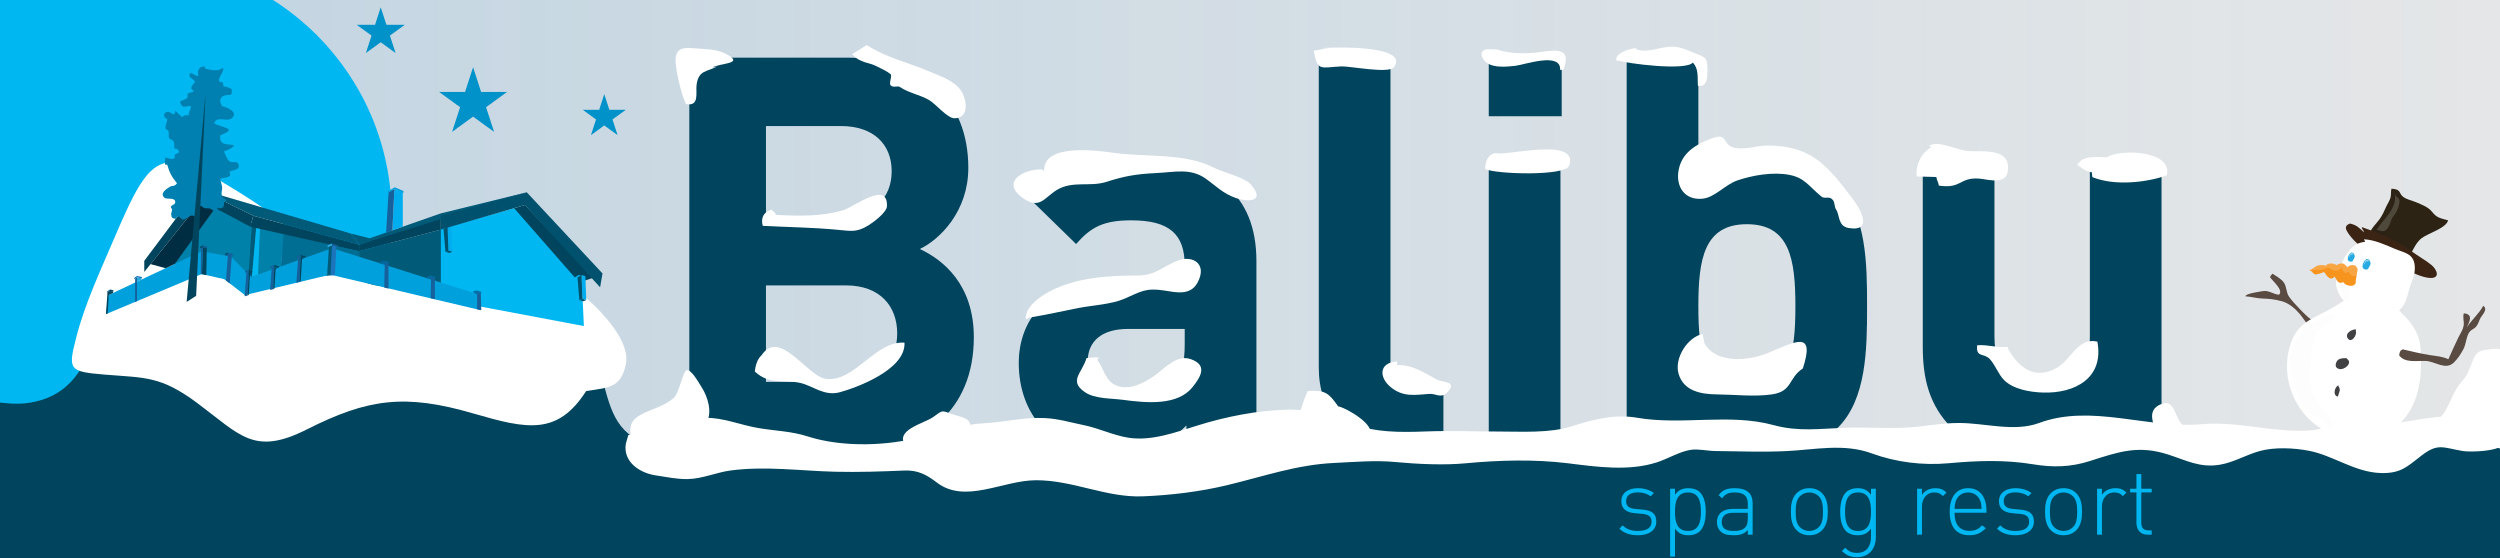
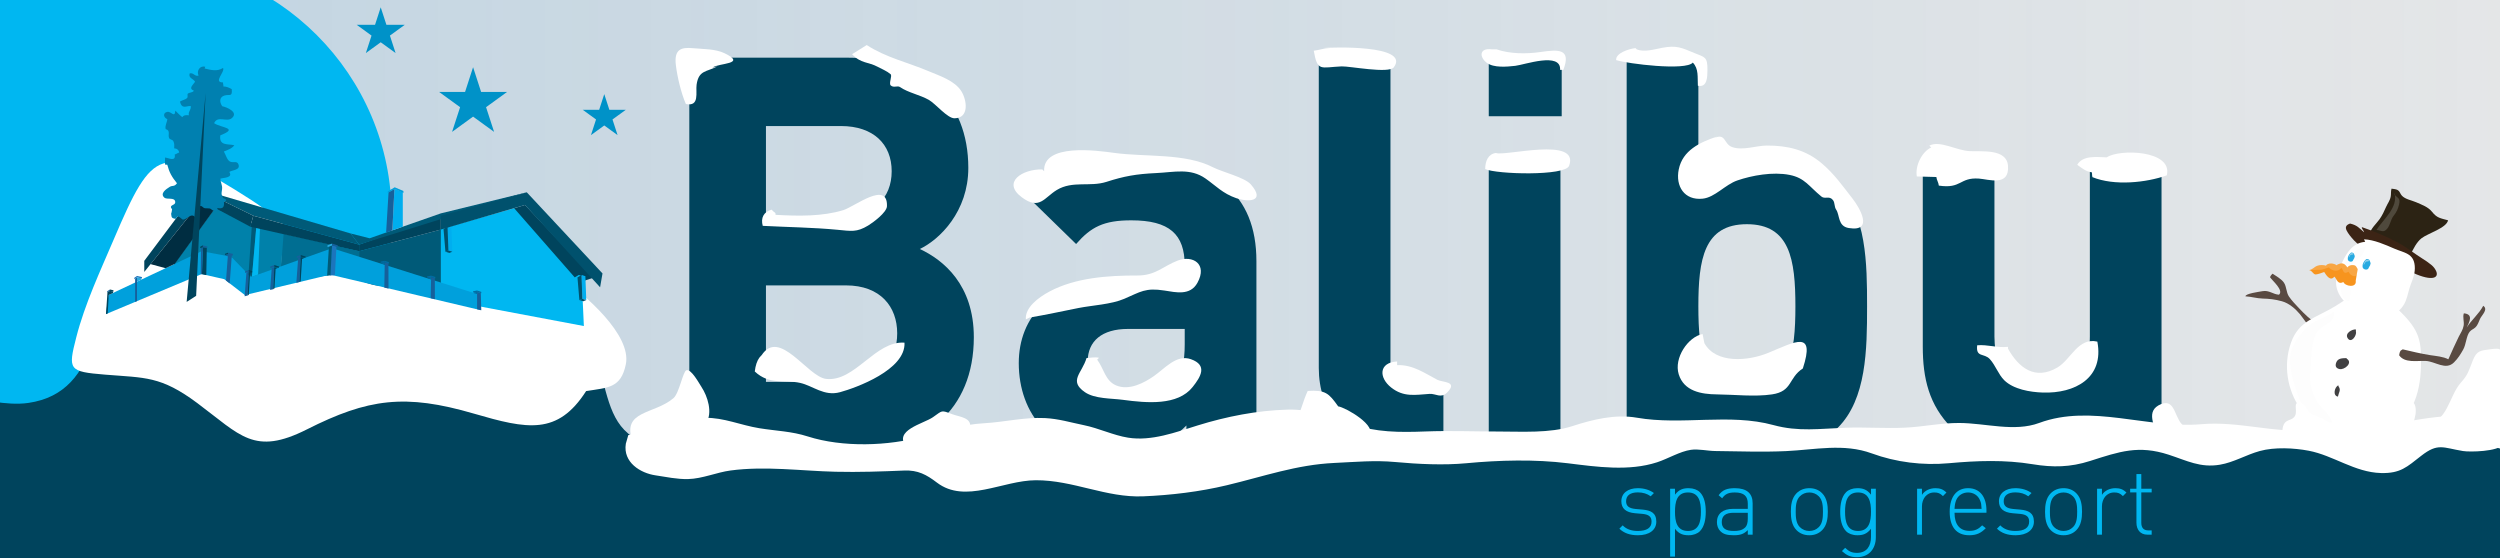
<svg xmlns="http://www.w3.org/2000/svg" version="1.1" id="Layer_1" x="0px" y="0px" width="683.442px" height="152.316px" viewBox="0 0 683.442 152.316" enable-background="new 0 0 683.442 152.316" xml:space="preserve">
  <rect x="-32.66" y="-34.684" fill="#E6E7E8" width="784.601" height="232" />
  <linearGradient id="SVGID_1_" gradientUnits="userSpaceOnUse" x1="-32.66" y1="81.316" x2="708.108" y2="81.316">
    <stop offset="0" style="stop-color:#2484C6" />
    <stop offset="1" style="stop-color:#2484C6;stop-opacity:0" />
  </linearGradient>
  <rect x="-32.66" y="-34.684" opacity="0.2" fill="url(#SVGID_1_)" width="740.768" height="232" />
  <rect x="-9.559" y="122.166" fill="#00445D" width="696.564" height="50.15" />
  <g>
    <g id="solstraler">
      <line fill="none" stroke="#00B7F1" stroke-miterlimit="10" x1="33.687" y1="25.988" x2="5.63" y2="-112.524" />
      <path id="sol_2_" fill="#00B7F1" d="M107.06,58.979c0,38.586-31.277,69.856-69.86,69.856c-38.581,0-69.86-31.271-69.86-69.856    c0-38.584,31.279-69.855,69.86-69.855C75.783-10.876,107.06,20.395,107.06,58.979z" />
      <line fill="none" stroke="#00B7F1" stroke-miterlimit="10" x1="-2.455" y1="106.828" x2="-101.882" y2="182.869" />
      <line fill="none" stroke="#00B7F1" stroke-miterlimit="10" x1="-19.167" y1="72.432" x2="-101.882" y2="87.924" />
      <line fill="none" stroke="#00B7F1" stroke-miterlimit="10" x1="-19.167" y1="32.78" x2="-146.043" y2="-6.252" />
      <line fill="none" stroke="#00B7F1" stroke-miterlimit="10" x1="-2.455" y1="11.134" x2="-56.374" y2="-43.266" />
      <line fill="none" stroke="#00B7F1" stroke-miterlimit="10" x1="64.651" y1="6.252" x2="86.106" y2="-67.276" />
      <path fill="none" stroke="#00B7F1" stroke-miterlimit="10" d="M138.623,15.765" />
      <path fill="none" stroke="#00B7F1" stroke-miterlimit="10" d="M39.277,60.536" />
    </g>
    <path fill="#00445D" d="M144.289,144.845c-0.434-0.866,51.288-21.528,39.384-22.347c-25.807-1.774-11.564-25.372-32.584-42.501   c-11.166-9.103-20.525-14.912-34.319-9.757c-10.6,3.959-14.471,8.669-24.916,3.17c-8.739-4.619-15.326-12.099-24.181-17.458   c-21.795-13.223-23.749-12.05-33.308,9.173c-8.406,18.661-6.344,42.063-26.589,45.023c-6.316,0.924-13.471-1.467-13.89-0.522   c-2.87,6.475,6.583,39.348,6.583,39.348L144.289,144.845z" />
    <path fill="#FFFFFF" d="M123.698,71.52c11.103-4.381,20.929-1.477,30.42,5.059c5.563,3.816,18.626,14.961,16.968,23.021   c-1.338,6.532-4.861,6.347-10.852,7.313c-7.802,12.15-16.078,10.419-30.686,6.159c-18.789-5.484-28.91-4.139-45.654,4.317   c-14.432,7.282-18.136,1.616-29.955-7.192c-10.001-7.446-14.233-6.881-25.209-7.78c-10.002-0.82-10.157-1.298-7.877-10.221   c2.316-9.066,6.584-18.175,10.245-26.749c10.739-25.172,12.936-26.561,37.429-10.88c9.947,6.375,17.351,15.234,27.173,20.705   C107.431,81.814,111.787,76.223,123.698,71.52z" />
    <polygon fill="#006E92" points="77.137,63.749 76.643,76.889 98.167,74.258 98.167,68.676  " />
    <polygon fill="#0081AA" points="47.548,72.209 59.048,56.442 68.894,61.079 77.617,62.849 76.463,77.803 67.431,79.769    59.708,72.209 47.548,75.993  " />
    <polygon fill="#00B7F1" points="119.938,62.758 119.938,81.659 159.616,89.133 158.934,74.258 140.658,56.888  " />
    <polygon fill="#005A78" points="120.516,62.758 98.167,68.676 98.167,75.741 120.516,81.659  " />
    <path fill="#005A78" d="M77.137,63.749" />
    <polygon fill="#00445D" points="120.516,58.979 98.167,66.872 98.167,68.676 120.516,62.758  " />
    <polygon fill="#005A78" points="54.223,51.588 95.865,63.828 98.167,66.872 69.25,58.979  " />
    <polygon fill="#00A0DC" points="29.651,80.668 55.121,68.676 62.1,69.987 63.498,70.485 68.593,75.741 90.773,67.853    131.359,80.668 131.359,84.779 90.281,75.081 66.948,80.668 61.291,76.315 55.121,74.917 28.967,85.874  " />
    <polygon fill="#00445D" points="140.556,56.924 143.513,56.026 162.246,75.908 159.287,76.889 159.287,75.495 158.216,75.169    157.124,75.838  " />
    <polygon fill="#005A78" points="68.871,61.331 67.919,75.221 68.911,75.437 70.181,60.567 69.36,60.567  " />
    <polygon fill="#1C75BC" points="90.773,67.057 90.157,75.331 91.553,75.221 91.98,67.391  " />
    <polyline fill="#005A78" points="89.423,75.331 89.924,67.391 90.773,67.057 90.347,75.215  " />
    <polygon fill="#00445D" points="39.441,71.307 39.441,74.346 55.065,54.87 68.415,61.977 69.25,58.979 54.223,51.588  " />
    <polygon fill="#002D41" points="41.152,72.204 45.269,73.319 47.788,72.137 58.856,56.888 55.065,54.87  " />
    <polygon fill="#005A78" points="95.865,63.828 101.049,65.143 120.516,58.329 144.008,52.569 98.167,66.872  " />
    <polygon fill="#00AEEF" points="107.826,51.588 107.263,62.971 110.114,61.968 110.114,52.569  " />
    <polygon fill="#16609B" points="107.826,51.588 106.226,52.569 105.554,63.56 107.263,62.971  " />
    <path fill="#16609B" d="M143.44,78.536" />
    <polygon fill="#16609B" points="130.425,79.791 130.425,84.551 131.574,84.825 131.435,80.064  " />
    <polygon fill="#006DA5" points="130.425,79.791 129.548,79.93 129.548,80.152 130.425,80.395  " />
    <polygon fill="#006DA5" points="130.425,79.408 130.425,79.791 131.574,80.176 131.574,79.791  " />
    <polygon fill="#006DA5" points="130.425,79.408 129.33,79.629 129.33,79.952 130.425,79.791  " />
    <path fill="#006DA5" d="M126.208,86.69" />
    <polygon fill="#16609B" points="117.858,75.731 117.738,81.522 118.889,81.784 118.869,76.014  " />
    <polygon fill="#006DA5" points="117.858,75.731 116.98,75.868 116.98,76.09 117.858,76.339  " />
    <polygon fill="#006DA5" points="117.858,75.352 117.858,75.731 119.005,76.118 119.005,75.731  " />
    <polygon fill="#006DA5" points="117.858,75.352 116.759,75.567 116.759,75.895 117.858,75.731  " />
    <polygon fill="#16609B" points="105.178,71.69 105.06,78.626 106.211,78.897 106.19,71.961  " />
    <polygon fill="#006DA5" points="105.178,71.69 104.302,71.821 104.302,72.04 105.178,72.292  " />
    <polygon fill="#006DA5" points="105.178,71.307 105.178,71.69 106.328,72.071 106.328,71.69  " />
    <polygon fill="#006DA5" points="105.178,71.307 104.08,71.524 104.08,71.852 105.178,71.69  " />
    <polygon fill="#16609B" points="81.52,70.536 81.011,77.302 81.864,77.096 82.202,70.317  " />
    <polygon fill="#16609B" points="81.136,70.096 81.136,70.561 82.202,70.18 82.202,69.715  " />
    <polygon fill="#00445D" points="82.202,69.715 83.572,70.141 83.445,70.454 82.202,70.18  " />
    <polygon fill="#00445D" points="83.292,70.454 82.202,70.317 81.864,77.096 82.202,76.889 82.578,70.767  " />
    <polygon fill="#16609B" points="74.288,73.276 73.843,79.271 74.696,79.071 74.974,73.057  " />
    <polygon fill="#16609B" points="73.904,72.836 73.904,73.297 74.974,72.918 74.974,72.45  " />
    <polygon fill="#00445D" points="74.974,72.45 76.342,72.881 76.217,73.204 74.974,72.918  " />
    <polygon fill="#00445D" points="76.062,73.204 74.974,73.057 74.696,79.071 75.035,78.858 75.346,73.504  " />
    <polygon fill="#16609B" points="67.36,74.588 66.878,80.991 67.689,80.796 68.009,74.385  " />
    <polygon fill="#16609B" points="66.998,74.176 66.998,74.614 68.009,74.254 68.009,73.811  " />
    <polygon fill="#00445D" points="68.009,73.811 69.304,74.212 69.185,74.51 68.009,74.254  " />
    <polygon fill="#00445D" points="69.043,74.51 68.009,74.385 67.689,80.796 68.009,80.599 68.364,74.805  " />
    <polygon fill="#00445D" points="55.449,67.583 55.212,74.954 56.393,75.215 56.537,67.662  " />
    <polygon fill="#16609B" points="55.449,67.583 54.943,67.774 54.886,74.999 55.212,74.954  " />
    <polygon fill="#16609B" points="55.449,67.057 55.449,67.583 56.681,67.774 56.681,67.376  " />
    <polygon fill="#00445D" points="55.449,67.057 54.738,67.461 54.738,67.853 55.449,67.583  " />
    <path fill="#00445D" d="M62.319,69.524" />
    <polygon fill="#16609B" points="29.312,79.611 29.312,79.963 30.063,79.52 30.063,79.137  " />
    <polygon fill="#00445D" points="30.063,79.137 31.02,79.353 31.02,79.703 30.063,79.52  " />
    <polygon fill="#00445D" points="29.379,79.903 28.967,85.874 29.447,85.664 29.724,80.644 30.063,80.48 30.913,80.073    30.913,79.657 30.063,79.52  " />
    <polygon fill="#16609B" points="37.453,75.823 37.453,82.312 36.939,82.537 36.939,76.194  " />
    <polygon fill="#1C75BC" points="36.72,75.948 36.72,76.358 37.453,75.823 37.453,75.437  " />
    <polygon fill="#1C75BC" points="37.453,75.437 38.811,75.747 38.811,76.132 37.453,75.823  " />
    <polygon fill="#27AAE1" points="38.637,76.053 38.637,76.44 37.453,76.996 37.453,75.823  " />
    <polygon fill="#16609B" points="62.319,69.524 61.786,76.698 62.794,77.478 63.377,69.715  " />
    <polygon fill="#16609B" points="62.319,69.086 62.319,69.549 63.662,69.883 63.662,69.4  " />
    <polygon fill="#00445D" points="62.319,69.086 61.5,69.385 61.5,69.704 62.319,69.524  " />
    <polygon fill="#16609B" points="61.678,69.704 61.678,69.883 62.281,70.049 62.319,69.524  " />
    <polygon fill="#00B7F1" points="70.126,61.391 68.871,75.647 70.552,75.042 71.134,60.856 70.181,60.567  " />
    <polygon fill="#00445D" points="69.25,58.979 68.415,61.977 98.167,68.676 98.167,66.872  " />
    <polygon fill="#00A0DC" points="106.011,52.305 106.011,52.759 107.907,51.668 110.285,52.759 110.285,52.213 107.907,51.198  " />
    <polygon fill="#00AEEF" points="160.028,75.495 160.272,82.024 159.203,81.696 158.958,75.169  " />
    <polygon fill="#00516D" points="158.958,75.169 157.866,75.838 158.382,82.024 159.203,81.696  " />
    <polygon fill="#00516D" points="160.272,82.024 159.47,82.364 158.382,82.024 159.203,81.696  " />
    <polygon fill="#00AEEF" points="123.41,62.284 123.659,68.817 122.588,68.485 122.344,61.954  " />
    <polygon fill="#00516D" points="122.344,61.954 121.25,62.625 121.769,68.817 122.588,68.485  " />
    <polygon fill="#00516D" points="123.659,68.817 122.855,69.151 121.769,68.817 122.588,68.485  " />
    <polygon fill="#00516D" points="120.516,58.979 120.516,62.758 143.513,56.026 164.052,78.536 164.709,74.752 144.008,52.569  " />
    <path fill="#0080B0" d="M56.106,18.236c-1.508-0.376-2.424,1.179-1.826,2.431c-1.087,0.307-1.332-0.866-2.423-0.602   c-0.41,1.318,0.949,1.38,1.477,2.278c-0.588,0.922-1.905,1.82-0.323,2.46c-0.463,0.621-1.151,0.372-1.676,0.818   c-0.171,0.142,0.072,0.863-0.157,1.128c-0.472,0.529-1.404,0.625-1.991,1.026c0.579,2.204,1.713,1.136,2.947,1.203   c0.206,1.058-0.817,1.613-0.48,2.534c-0.71-0.067-1.412-0.095-1.813,0.514c-0.652-0.492-1.337-1.202-1.909-1.79   c-0.142,2.154-1.125,0.149-2.179,0.345c-1.313,0.238-1.075,1.583-0.016,1.988c-0.062,0.939-0.688,1.717-0.45,2.723   c1.465,0.4,0.489,1.607,0.976,2.504c0.21,0.377,0.915,0.35,1.13,0.808c0.325,0.697,0.251,1.183,0.23,1.95   c0.719,0.013,1.258,0.45,1.359,1.146c-0.441,0.091-0.782,0.457-1.226,0.534c0.392,2.09-1.717,0.921-2.633,0.826   c-0.032,0.639-0.028,1.295,0,1.936c0.191,0,0.415,0.045,0.607,0.043c0.531,2.06,1.249,3.348,2.65,5.057   c-0.744,1.035-1.205,0.524-1.964,0.977c0,0.005-0.004,0.005-0.005,0.005c-1.012,0.615-2.767,1.815-1.475,2.958   c0.697,0.609,2.852-0.207,2.969,1.16c0.068,0.836-0.992,0.732-1.175,1.31c-0.09,0.295,0.322,0.623,0.299,0.696   c0.062-0.217-0.185,1.451-0.259,1.127c0.164,0.723-0.139,1.309,1.125,1.485c0.435,0.063,0.372-0.717,0.771-0.644   c0.496,0.104,1.125,0.838,1.318,0.856c1.007,0.118,2.308-2.097,3.445-0.562c-0.227-0.316,0.517-2.802,0.96-3.023   c0.888-0.438,0.925,0.358,1.627,0.482c0.36,0.055,1.102,0.013,1.356,0.07c0.253,0.064,0.737,0.547,0.865,0.547   c0.568-0.003,1.329,0.602,1.176-0.672c1.404,0.25,1.952-0.066,1.808-1.637c0.005,0.051,0.538-0.271,0.579-0.443   c0.111-0.463-0.754-0.492-0.844-0.709c-0.479-1.136-0.456-0.805-0.25-2.339c0.155-1.156-0.485-1.93-0.436-2.929   c1.004-0.24,3.448-0.204,2.42-1.802c0.715-0.563,3.201-0.435,2.46-2.163c-0.403-0.936-1.492-0.244-2.304-0.696   c-0.795-0.44-1.135-1.861-1.649-2.732c1.062-0.428,2.225-0.816,2.861-1.706c-1.638-0.444-4.264,0.267-3.825-2.72   c5.193-2.043,0.283-1.986-1.702-3.313c0.965-2.195,3.391-0.211,4.803-1.348c2.059-1.656-1.474-3.1-2.573-3.281   c-0.823-1.147-0.806-2.508,0.603-2.938c1.361-0.417,2.21,0.522,1.984-1.75c-0.734-0.401-1.47-0.729-2.289-0.729   c0.074-0.307-0.139-0.842-0.086-1.104c-2.84,0.037,0.665-2.938-0.005-3.95c-1.618,1.044-3.3,0.552-5.027,0.145" />
    <polyline fill="#00445D" points="51.025,82.537 56.213,25.424 53.621,80.866  " />
    <polygon fill="#27AAE1" points="89.541,67.552 89.541,67.033 90.773,66.592 90.773,67.109  " />
    <polyline fill="#16609B" points="90.773,66.592 92.333,67.076 92.333,67.552 90.773,67.109 90.773,66.708  " />
    <polygon id="star2" fill="#0092C8" points="129.33,18.373 131.523,25.132 138.623,25.132 132.877,29.303 135.074,36.054    129.33,31.88 123.585,36.054 125.781,29.303 120.035,25.132 127.137,25.132  " />
    <polygon id="Star1" fill="#0092C8" points="104.08,2 105.633,6.777 110.658,6.777 106.593,9.728 108.147,14.505 104.08,11.557    100.016,14.505 101.568,9.728 97.506,6.777 102.527,6.777  " />
    <polygon id="star3" fill="#0092C8" points="165.191,25.728 166.583,30.011 171.087,30.011 167.442,32.658 168.832,36.941    165.191,34.295 161.551,36.941 162.942,32.658 159.298,30.011 163.8,30.011  " />
  </g>
  <g>
    <g id="balibu">
      <path fill="#00445D" d="M233.36,123.09h-44.918V15.765h43.11c20.955,0,33.163,11.754,33.163,30.143    c0,11.907-7.837,19.596-13.264,22.159c6.484,3.021,14.771,9.802,14.771,24.123C266.223,112.233,252.507,123.09,233.36,123.09z     M229.894,34.457h-20.5v24.719h20.5c8.893,0,13.871-4.975,13.871-12.365C243.765,39.424,238.787,34.457,229.894,34.457z     M231.25,78.018h-21.856v26.376h21.856c9.501,0,14.025-6.027,14.025-13.259C245.276,83.897,240.751,78.018,231.25,78.018z" />
      <path fill="#00445D" d="M324.335,123.09v-6.78c-5.279,5.268-10.255,7.531-19.296,7.531c-8.892,0-15.379-2.264-20.045-6.928    c-4.223-4.37-6.487-10.712-6.487-17.632c0-12.524,8.595-22.776,26.834-22.776h18.534V72.59c0-8.589-4.218-12.356-14.615-12.356    c-7.537,0-11.005,1.807-15.077,6.475l-12.511-12.202c7.689-8.44,15.225-10.856,28.342-10.856c22.007,0,33.46,9.346,33.46,27.738    v51.702H324.335z M323.875,89.923h-15.52c-7.083,0-11.005,3.313-11.005,8.892c0,5.433,3.619,9.046,11.303,9.046    c5.428,0,8.897-0.453,12.364-3.77c2.107-1.955,2.858-5.123,2.858-9.938V89.923z" />
      <path fill="#00445D" d="M383.437,123.09c-16.127,0-22.912-11.305-22.912-22.46V15.765h19.596v83.652    c0,4.674,1.955,7.091,6.936,7.091h7.535v16.582H383.437z" />
      <path fill="#00445D" d="M406.992,123.09V44.556h19.598v78.534H406.992z" />
      <path fill="#00445D" d="M502.431,116.914c-4.375,4.363-11.457,7.082-19.146,7.082c-8.289,0-14.172-2.263-19.596-8.29v7.385    h-18.996V15.765h19.6v35.717c5.123-5.717,10.998-7.832,18.992-7.832c7.689,0,14.771,2.714,19.146,7.086    c7.834,7.842,7.984,21.258,7.984,33.009C510.416,95.508,510.265,109.074,502.431,116.914z M477.558,61.292    c-11.758,0-13.266,9.641-13.266,22.453c0,12.808,1.508,22.614,13.266,22.614c11.756,0,13.264-9.807,13.264-22.614    C490.822,70.932,489.314,61.292,477.558,61.292z" />
      <path fill="#00445D" d="M571.767,123.09v-7.238c-5.121,5.425-12.363,8.144-19.594,8.144c-7.838,0-14.172-2.565-18.543-6.938    c-6.332-6.322-7.986-13.716-7.986-22.305V44.556h19.59v47.481c0,10.706,6.787,14.321,12.967,14.321    c6.184,0,13.117-3.615,13.117-14.321V44.556h19.594v78.534H571.767z" />
    </g>
    <rect x="406.992" y="15.765" fill="#00445D" width="19.939" height="16.012" />
  </g>
  <path fill="#FFFFFF" d="M171.753,118.965c6.86-2.365,13.518-4.626,21.018-4.74c5.12-0.077,9.698,2.012,14.808,2.839  c4.717,0.764,8.806,0.826,13.253,2.252c9.469,3.034,22.097,2.667,31.516-0.036c5.608-1.609,10.785-3.237,16.663-3.573  c5.615-0.32,11.031-1.692,16.639-1.416c3.761,0.186,7.022,1.202,10.634,1.935c4.102,0.831,8.055,2.773,12.113,3.422  c6.389,1.021,12.999-1.477,18.976-3.332c7.942-2.466,16.287-4.104,24.558-4.331c6.579-0.18,11.203,1.844,17.399,3.915  c6.958,2.326,13.221,2.326,20.401,2.049c6.589-0.254,13.242,0.02,19.835,0.018c6.389-0.002,14.146,0.525,20.278-1.475  c5.566-1.815,11.719-3.328,17.637-2.301c12.386,2.15,25.285-1.28,37.349,2.019c6.82,1.864,12.646,0.982,19.69,0.723  c5.406-0.2,10.831,0.237,16.239-0.017c5.027-0.235,9.799-1.302,14.84-1.282c7.314,0.029,15.039,2.52,21.866-0.009  c14.274-5.286,29.6,1.627,44.347,0.342c10.146-0.884,19.921,2.468,30.024,1.684c2.871-0.224,5.256-1.499,8.144-1.701  c3.118-0.218,6.344,0.018,9.467,0.018c5.874,0,10.718-1.3,16.431-1.925c4.614-0.505,9.87-0.649,14.023,1.314  c2.009,0.95,6.031,3.734,4.29,6.209c-1.317,1.871-8.918,2.059-10.891,1.733c-5.482-0.904-6.809-2.278-11.413,1.32  c-3.895,3.044-5.667,4.84-10.998,4.698c-7.147-0.19-13.013-4.817-19.753-6.1c-4.027-0.766-9.353-1.032-13.371,0.082  c-3.777,1.048-7.077,3.099-10.893,3.741c-5.382,0.906-9.043-1.124-14.027-2.741c-8.197-2.66-13.34-0.886-21.463,1.717  c-5.401,1.731-10.156,1.806-15.694,0.894c-7.63-1.258-15.209-0.982-22.91-0.277c-7.17,0.657-14.475-0.266-21.075-2.684  c-7.673-2.81-15.545-1.001-23.361-0.632c-6.522,0.308-12.913,0.057-19.435-0.018c-2.137-0.024-4.585-0.627-6.646-0.331  c-2.995,0.431-6.246,2.428-9.239,3.405c-7.73,2.523-16.48,1.258-24.364,0.278c-9.09-1.129-18.725-0.867-27.813-0.012  c-6.142,0.578-13.153,0.251-19.425-0.334c-5.596-0.522-10.932-0.011-16.636,0.253c-10.355,0.48-19.36,3.699-29.442,6.107  c-7.395,1.766-15.23,2.709-22.853,3.021c-10.108,0.413-19.138-4.443-29.322-4.4c-9.064,0.037-19.278,6.548-27.036,0.642  c-2.834-2.157-5.191-3.451-8.942-3.294c-6.088,0.256-12.456,0.485-18.767,0.332c-9.489-0.23-19.188-1.622-28.728-0.342  c-3.806,0.511-7.665,2.246-11.578,2.341c-3.033,0.073-5.973-0.581-8.915-1.017c-4.111-0.607-8.931-3.537-8.115-8.649" />
  <g id="spa">
    <path fill="#00B7F1" d="M447.771,146.325c-2.189,0-3.805-0.573-5.078-1.797l0.912-0.91c0.963,1.015,2.34,1.536,4.111,1.536   c2.479,0,3.779-0.859,3.779-2.555c0-1.326-0.73-1.927-2.396-2.109l-2.084-0.182c-2.527-0.209-3.777-1.302-3.777-3.281   c0-2.189,1.771-3.569,4.506-3.569c1.744,0,3.283,0.494,4.402,1.327l-0.885,0.888c-0.967-0.703-2.139-1.067-3.518-1.067   c-2.084,0-3.205,0.86-3.205,2.422c0,1.327,0.783,1.929,2.553,2.11l2.031,0.181c2.086,0.211,3.676,0.833,3.676,3.281   C452.798,144.892,450.869,146.325,447.771,146.325z" />
    <path fill="#00B7F1" d="M464.703,145.23c-0.65,0.65-1.746,1.095-3.072,1.095c-1.434,0-2.609-0.31-3.727-1.771v7.603h-1.328v-18.542   h1.328v1.614c1.117-1.459,2.293-1.771,3.727-1.771c1.326,0,2.422,0.441,3.072,1.092c1.275,1.28,1.613,3.363,1.613,5.344   C466.316,141.871,465.978,143.954,464.703,145.23z M461.447,134.627c-3.076,0-3.543,2.661-3.543,5.266   c0,2.604,0.467,5.261,3.543,5.261c3.072,0,3.541-2.657,3.541-5.261C464.988,137.289,464.519,134.627,461.447,134.627z" />
    <path fill="#00B7F1" d="M477.806,144.92c-1.07,1.068-2.061,1.404-3.832,1.404c-1.875,0-2.891-0.31-3.697-1.146   c-0.602-0.599-0.91-1.51-0.91-2.446c0-2.293,1.639-3.621,4.373-3.621h4.066v-1.407c0-2.009-0.967-3.076-3.543-3.076   c-1.773,0-2.658,0.447-3.467,1.591l-0.963-0.832c1.066-1.487,2.369-1.929,4.43-1.929c3.332,0,4.867,1.484,4.867,4.117v8.592h-1.324   V144.92z M473.898,140.179c-2.139,0-3.207,0.832-3.207,2.524c0,1.667,0.992,2.45,3.283,2.45c1.148,0,2.217-0.103,3.125-0.965   c0.467-0.442,0.707-1.25,0.707-2.397v-1.612H473.898z" />
    <path fill="#00B7F1" d="M498.123,144.944c-0.912,0.91-2.061,1.381-3.492,1.381c-1.406,0-2.578-0.471-3.492-1.381   c-1.328-1.326-1.561-3.257-1.561-5.051c0-1.801,0.232-3.726,1.561-5.056c0.914-0.912,2.086-1.38,3.492-1.38   c1.432,0,2.58,0.468,3.492,1.38c1.326,1.33,1.561,3.255,1.561,5.056C499.683,141.687,499.449,143.618,498.123,144.944z    M497.232,135.695c-0.701-0.701-1.586-1.067-2.602-1.067c-1.018,0-1.9,0.366-2.604,1.067c-1.043,1.046-1.119,2.737-1.119,4.198   c0,1.458,0.076,3.15,1.119,4.191c0.703,0.703,1.586,1.069,2.604,1.069c1.016,0,1.9-0.366,2.602-1.069   c1.045-1.041,1.121-2.733,1.121-4.191C498.353,138.432,498.277,136.741,497.232,135.695z" />
    <path fill="#00B7F1" d="M507.679,152.316c-1.875,0-2.838-0.495-4.139-1.663l0.885-0.888c0.988,0.912,1.666,1.377,3.254,1.377   c2.631,0,3.805-1.846,3.805-4.348v-2.24c-1.121,1.461-2.293,1.771-3.725,1.771c-1.33,0-2.422-0.444-3.074-1.095   c-1.277-1.276-1.615-3.359-1.615-5.337c0-1.98,0.338-4.063,1.615-5.344c0.652-0.65,1.744-1.092,3.074-1.092   c1.432,0,2.604,0.313,3.725,1.771v-1.614h1.326v13.254C512.81,150.023,510.935,152.316,507.679,152.316z M507.939,134.627   c-3.072,0-3.543,2.661-3.543,5.266c0,2.604,0.471,5.261,3.543,5.261c3.074,0,3.545-2.657,3.545-5.261   C511.484,137.289,511.013,134.627,507.939,134.627z" />
    <path fill="#00B7F1" d="M528.779,134.627c-2.162,0-3.361,1.802-3.361,3.805v7.734h-1.33v-12.552h1.33v1.669   c0.732-1.176,2.189-1.826,3.672-1.826c1.225,0,2.111,0.288,3.023,1.196l-0.965,0.968   C530.394,134.863,529.822,134.627,528.779,134.627z" />
    <path fill="#00B7F1" d="M538.417,145.127c1.482,0,2.395-0.439,3.463-1.51l0.988,0.783c-1.275,1.272-2.447,1.924-4.531,1.924   c-3.463,0-5.338-2.24-5.338-6.432c0-4.063,1.875-6.436,5.027-6.436c3.15,0,5.025,2.269,5.025,6.12v0.602h-8.729   C534.324,143.382,535.734,145.127,538.417,145.127z M541.279,136.741c-0.545-1.326-1.795-2.113-3.252-2.113   c-1.461,0-2.711,0.787-3.256,2.113c-0.287,0.804-0.367,1.146-0.447,2.37h7.398C541.646,137.913,541.619,137.495,541.279,136.741z" />
    <path fill="#00B7F1" d="M550.998,146.325c-2.189,0-3.805-0.573-5.08-1.797l0.912-0.91c0.963,1.015,2.342,1.536,4.113,1.536   c2.477,0,3.779-0.859,3.779-2.555c0-1.326-0.73-1.927-2.398-2.109l-2.078-0.182c-2.533-0.209-3.781-1.302-3.781-3.281   c0-2.189,1.773-3.569,4.506-3.569c1.744,0,3.285,0.494,4.402,1.327l-0.885,0.888c-0.965-0.703-2.139-1.067-3.518-1.067   c-2.084,0-3.203,0.86-3.203,2.422c0,1.327,0.781,1.929,2.553,2.11l2.029,0.181c2.086,0.211,3.676,0.833,3.676,3.281   C556.025,144.892,554.093,146.325,550.998,146.325z" />
    <path fill="#00B7F1" d="M567.615,144.944c-0.912,0.91-2.059,1.381-3.488,1.381c-1.408,0-2.578-0.471-3.492-1.381   c-1.328-1.326-1.564-3.257-1.564-5.051c0-1.801,0.236-3.726,1.564-5.056c0.914-0.912,2.084-1.38,3.492-1.38   c1.43,0,2.576,0.468,3.488,1.38c1.328,1.33,1.564,3.255,1.564,5.056C569.179,141.687,568.943,143.618,567.615,144.944z    M566.728,135.695c-0.703-0.701-1.586-1.067-2.602-1.067s-1.904,0.366-2.607,1.067c-1.039,1.046-1.121,2.737-1.121,4.198   c0,1.458,0.082,3.15,1.121,4.191c0.703,0.703,1.592,1.069,2.607,1.069s1.898-0.366,2.602-1.069   c1.045-1.041,1.123-2.733,1.123-4.191C567.851,138.432,567.773,136.741,566.728,135.695z" />
    <path fill="#00B7F1" d="M577.98,134.627c-2.16,0-3.357,1.802-3.357,3.805v7.734h-1.33v-12.552h1.33v1.669   c0.729-1.176,2.188-1.826,3.67-1.826c1.227,0,2.111,0.288,3.023,1.196l-0.965,0.968   C579.595,134.863,579.025,134.627,577.98,134.627z" />
    <path fill="#00B7F1" d="M584.052,142.887v-8.282h-1.719v-0.99h1.719v-4.012h1.328v4.012h2.836v0.99h-2.836v8.307   c0,1.328,0.602,2.087,1.924,2.087h0.912v1.168h-1.143C585.095,146.167,584.052,144.788,584.052,142.887z" />
  </g>
  <path fill="#FFFFFF" d="M210.941,57.316c-2.162,0.58-3.028,2.256-2.424,4.425c6.893,0.363,13.696,0.437,20.424,1.075  c3.781,0.359,5.236,0.739,8.375-1.15c1.269-0.764,5.108-3.558,5.16-5.31c0.209-7.086-8.854,0.134-11.924,1.083  c-5.714,1.766-12.355,1.646-18.526,1.292c0.062-0.696-0.29-0.602-0.585-0.915" />
  <path fill="#FFFFFF" d="M210.064,96.253c-2.037,0.376-3.324,1.945-3.726,5.299c4.011,3.79,8.187,2.163,12.425,3.129  c3.523,0.8,6.52,3.727,10.875,2.537c4.361-1.191,18.009-6.113,17.631-13.544c-8.002-0.579-13.535,10.803-21.435,9.91  c-5.083-0.575-12.743-14.027-17.665-6.418" />
  <path fill="none" d="M298.441,98.316c-8.698,4.708,6.215,10.729,10,11.389c3.741,0.652,7.901-0.187,11.026-1.874  c4.125-2.229,3.946-4.07,4.91-8.951c-4.882,0.341-7.841,5.789-13.448,6.425c-5.369,0.609-10.129-0.393-12.988-5.488" />
  <path fill="#FFFFFF" d="M281.441,86.816c4.493-0.745,9.084-1.762,13.389-2.613c3.767-0.744,8.916-0.975,12.51-2.512  c4.459-1.907,5.762-3.087,10.99-2.264c3.123,0.491,7.042,1.464,9.012-2.102c2.857-5.173-1.295-7.658-5.373-6.094  c-4.099,1.573-6.021,4.096-11.027,4.084c-8.097-0.019-16.947,0.611-24.002,4.361c-3.169,1.685-6.741,4.426-6.498,7.639" />
  <path fill="#FFFFFF" d="M284.941,46.316c-5.432-0.124-11.121,3.494-5.611,7.611c4.863,3.634,6.118,0.086,9.613-2.012  c4.292-2.575,9.03-0.75,13.536-2.199c4.821-1.551,8.116-2.149,13.562-2.402c5.046-0.234,9.34-1.436,13.521,1.49  c2.868,2.007,4.689,4.085,8.406,5.373c3.131,1.085,8.173,1.073,3.985-3.763c-1.656-1.913-7.868-3.405-10.353-4.684  c-7.642-3.934-18.515-2.756-27.049-3.94c-4.586-0.636-19.519-2.721-19.111,5.026" />
  <path fill="#FFFFFF" d="M381.941,98.816c-5.04,0.268-5.051,4.422-1.624,7.124c3.417,2.692,6.521,2.008,10.513,1.739  c1.662-0.112,3.102,1.313,4.761-0.351c3.126-3.134-1.209-2.744-2.661-3.501c-3.369-1.757-6.683-4.167-10.988-4.012" />
  <path fill="#FFFFFF" d="M408.941,41.816c-2.156,0.313-2.903,2.26-2.925,4.398c3.04,1.443,21.909,1.97,22.946-0.9  C431.893,37.2,411.253,42.832,408.941,41.816" />
  <path fill="#FFFFFF" d="M469.441,37.316c-4.757,1.592-9.443,3.784-10.512,9c-0.94,4.595,1.547,8.521,6.537,7.998  c3.368-0.352,6.154-3.845,9.486-4.986c4.006-1.374,9.707-2.419,14.277-1.512c4.178,0.83,5.244,3.087,8.699,5.912  c1.005,0.821,2.116-0.336,3.157,0.967c0.58,0.727,0.317,1.805,0.88,2.621c1.032,1.497,0.403,4.528,3.449,5.024  c7.002,1.139,2.862-5.693,1.037-8.026c-2.794-3.57-4.931-6.68-8.415-9.648c-4.368-3.721-9.338-4.893-15.045-4.875  c-2.858,0.009-6.576,1.435-9.438,0.424c-2.464-0.869-1.618-4.028-5.113-2.398" />
  <path fill="#FFFFFF" d="M465.441,91.316c-3.947,0.753-7.911,6.557-6.512,11.023c1.445,4.611,6.134,5.436,10.4,5.477  c4.827,0.047,10.344,0.703,15.1,0c5.672-0.838,4.414-4.503,8.427-7.087c3.433-10.548-1.998-7.36-9.401-4.288  c-5.595,2.32-14.372,3.038-17.514-2.625" />
  <path fill="#FFFFFF" d="M527.941,40.316c-2.585,1.213-4.439,5.061-3.925,7.924c1.748,0.05,3.591,0.102,5.338,0.151  c0.079,0.827,0.61,1.521,0.676,2.349c6.228,0.939,5.6-2.279,10.924-1.923c2.681,0.179,8.422,2.288,7.985-3.5  c-0.354-4.7-7.082-3.848-10.498-4.002c-3.62-0.163-8.152-3.032-11-1.5" />
  <path fill="#FFFFFF" d="M575.941,43.02c-2.814-0.086-6.538-0.607-8.071,2.027c1.207,0.882,2.383,1.87,3.986,2.058  c0.115,0.468,0.02,0.869,0.17,1.329c6.004,2.437,14.736,1.506,20.328-0.501C594.054,40.987,579.303,40.675,575.941,43.02" />
  <path fill="#FFFFFF" d="M548.941,94.816c-3.02,0.324-5.518-0.667-8.425-0.425c-0.408,3.443,1.884,2.05,3.464,3.788  c1.566,1.723,2.325,4.188,3.936,5.773c2.517,2.48,7.05,3.246,10.525,3.363c8.744,0.296,16.832-3.939,14.925-13.925  c-5.265-1.215-7.191,4.864-10.901,7.062c-6.139,3.636-10.629,0.056-13.523-5.137" />
  <path fill="#FFFFFF" d="M232.941,14.816c2.41,2.604,4.38,2.031,7.052,3.474c1.268,0.685,2.426,1.11,3.472,1.99  c0.532,0.447-0.572,2.535,0.052,3.083c0.841,0.739,1.825-0.055,2.536,0.443c2.165,1.519,5.449,2.118,7.863,3.498  c1.937,1.107,5.082,5.076,7.053,5.036c4.075-0.083,3.348-5.003,1.847-7.398c-1.826-2.914-5.964-4.215-9-5.5  c-5.703-2.413-11.554-3.679-16.875-7.125" />
  <path fill="#FFFFFF" d="M300.441,97.816c-0.966-0.263-2.444-0.006-3.413,0.075c-1.222,4.152-4.974,6.192-0.45,9.313  c2.695,1.859,7.182,1.668,10.376,2.098c6.591,0.889,14.995,1.642,19.085-3.501c2.285-2.871,4.115-5.982-0.478-7.608  c-3.928-1.391-7.115,2.534-10.119,4.623c-2.578,1.793-6.788,4.111-10.402,2.512c-2.903-1.285-3.258-4.519-5.1-7.012" />
  <g>
    <path fill="#2C2314" d="M647.823,64.062c0.111-1.432,1.913-3.01,2.705-4.147c0.742-1.063,1.249-2.159,1.774-3.354   c0.453-1.022,1.089-1.75,1.27-2.888c0.112-0.701,0.002-1.391,0.211-2.098c0.452,0.08,1.237,0.113,1.633,0.355   c0.77,0.46,0.651,0.989,1.227,1.587c0.946,0.98,2.602,1.22,3.833,1.755c1.657,0.718,3.333,1.306,4.4,2.647   c1.34,1.682,2.233,1.727,4.366,2.304c-0.403,2.107-5.529,3.573-7.235,4.897c-1.324,1.028-2.331,2.976-3.044,4.568" />
    <path fill="#3C2415" d="M647.29,68.692c-1.38-1.068-2.786-1.896-3.794-3.013c-0.846-0.93-1.562-1.821-1.984-2.665   c-0.535-1.066,0.05-1.593,0.952-1.9c2.028,0.482,2.425,1.225,3.821,2.373c-0.023-0.398-0.836-1.139-0.569-1.388   c3.02,1.045,6.45,2.433,9.6,4.09c2.153,1.135,3.532,2.262,5.415,3.522c1.733,1.155,3.947,2.43,4.763,3.558   c1.795,2.491-0.013,3.731-4.877,1.736c-1.479-0.608-2.865-1.309-4.395-1.911c-1.856-0.734-3.555-1.335-5.438-2.393   c-1.13-0.639-2.337-1.317-3.521-1.961" />
    <path fill="#594A42" d="M633.559,88.638c-1.749-1.021-3.711-2.927-5.104-4.423c-0.909-0.977-1.963-2.047-2.722-3.178   c-0.73-1.091-0.632-2.64-1.33-3.719c-0.657-1.019-2.139-1.838-3.159-2.498c-0.238,0.185-0.583,0.661-0.685,0.946   c0.641,0.981,3.831,3.582,2.465,4.801c-1.61-0.096-2.728-1.29-4.488-0.97c-1.026,0.187-4.653,0.651-4.695,1.413   c1.598,0.079,3.108,0.567,4.687,0.609c1.855,0.045,3.442,0.225,5.296,0.737c1.93,0.534,3.66,2.021,4.941,3.548   c1.033,1.228,1.998,3.152,3.558,3.872c0.45-0.268,0.745-0.673,0.904-1.196" />
    <path fill="#FFFFFF" d="M645.331,80.502c-2.813,0.208-4.471,1.708-6.789,3.124c-5.539,3.386-10.103,3.957-12.263,10.132   c-2.114,6.042-1.043,12.79,2.596,18.024c7.517,10.817,24.49,11.848,30.661-0.868c1.593-3.282,2.19-6.947,2.289-10.569   c0.192-7.151-0.292-9.936-5.788-15.307C653.746,82.796,648.754,79.871,645.331,80.502" />
    <path fill="#FFFFFF" d="M646.575,66.115c-3.33,0.265-4.984,2.877-6.236,5.504c-1.378,2.89-2.505,5.513-0.99,8.601   c2.919,5.95,15.091,9.79,18.289,2.111c0.623-1.502,0.841-3.19,1.461-4.722c0.653-1.608,1.183-3.138,1.037-4.912   c-0.282-3.457-2.905-3.577-5.547-4.712c-2.542-1.094-5.548-2.448-8.321-2.566" />
    <path fill="#594A42" d="M656.846,95.5c2.515,0.582,5.022,1.209,7.553,1.596c1.521,0.231,3.541,0.381,4.92,1.129   c0.944-2.071,1.865-4.22,2.858-6.204c0.505-1.008,1.104-1.786,1.32-2.967c0.21-1.146-0.321-2.346,0.064-3.398   c2.739,0.254,1.466,2.405,0.779,3.902c1.251-2.07,3.342-3.708,4.519-5.962c1.417,0.981-0.337,2.469-0.863,3.55   c-0.422,0.868-0.548,1.62-1.288,2.355c-0.503,0.496-1.105,0.622-1.563,1.195c-0.925,1.155-0.96,3.452-1.758,4.858   c-0.724,1.275-1.38,2.379-2.521,3.516c-2.278,2.267-5.097-0.285-7.764-0.399c-2.316-0.1-5.719,0.645-7.233-1.549   c0.045-0.427,0.173-0.943,0.428-1.282" />
    <path fill="#414042" d="M644.047,90.058c-1.002-0.11-3.123,1.048-2.237,2.41c0.988,1.522,2.52-0.813,2.247-1.782" />
    <path fill="#414042" d="M641.45,97.892c-1.175,0.054-2.325,0.004-2.782,1.222c-0.308,0.828-0.177,1.526,0.865,1.774   c1.403,0.333,3.784-1.732,2.028-2.814" />
    <path fill="#414042" d="M639.246,105.348c-1.006,0.384-1.625,2.828-0.111,3.076c0.172-1.011,0.919-1.81,0.192-2.744" />
    <path opacity="0.01" d="M637.986,85.212c-1.191,1.089-3.542,1.8-4.974,2.6c-1.502,0.841-2.294,1.467-3.432,2.788   c-2.176,2.532-3.697,4.851-3.548,8.394c0.125,3.012,1.267,6.544,2.259,9.288c0.607,1.677,1.734,3.479,3.125,4.512   c1.284,0.951,2.796,1.053,3.995,2.32c0.603,0.637,0.954,1.616,1.725,1.91c1.433-1.959-1.2-4.245-2.398-5.534   c-2.494-2.685-3.547-6.44-3.139-10.065c0.344-3.035,0.012-8.988,2.401-11.331c1.473-1.443,3.656-1.709,4.109-4.069" />
    <path opacity="0.01" d="M646.839,67.27c-0.735,0.467-1.768,0.504-2.549,1.042c-0.779,0.532-1.051,1.34-1.596,2.026   c-0.473,0.596-1.576,1.156-1.947,1.76c-0.356,0.581-0.396,1.586-0.552,2.258c-0.396,1.699-0.963,8.125,2.047,7.917   c0.917-2.757-0.664-5.958,0.381-8.95c0.754-2.165,3.613-2.936,3.896-5.347" />
    <g>
      <path fill="#F7941E" d="M644.529,73.581c-0.361-0.631-0.452-1.069-1.304-1.111c-0.553-0.029-1.18,0.158-1.504,0.65    c-0.752-1.085-1.466-1.544-3.013-0.605c-0.425-0.519-2.38-0.776-2.842,0.13c-0.637-0.221-1.623-0.274-2.424,0.034    c-0.784,0.301-1.236,1.043-2.195,1.154c0.815,0.107,1.054,1.089,1.73,1.199c0.356,0.057,1.996-0.486,2.407-0.676    c0.388,0.582,1.6,2.787,2.778,1.264c0.692,0.625,0.873,2.338,2.456,1.463c0.452,1.207,3.692,1.735,3.383-0.339" />
      <path opacity="0.17" fill="#FFFFFF" d="M644.529,73.581c-0.361-0.631-0.452-1.069-1.304-1.111c-0.553-0.029-1.18,0.158-1.504,0.65    c-0.752-1.085-1.466-1.544-3.013-0.605c-0.425-0.519-2.38-0.776-2.842,0.13c-0.637-0.221-1.623-0.274-2.424,0.034    c-0.784,0.301-1.236,1.043-2.195,1.154c0.815,0.107,2.33-0.18,3.005-0.067c0.357,0.057,1.996-0.488,2.408-0.679    c0.391,0.584,2.224,1.662,3.408,0.143c0.688,0.622,0.391,1.933,1.977,1.058c0.447,1.208,2.605,2.011,2.296-0.065" />
    </g>
    <g>
      <path fill="#27AAE1" d="M643.744,70.073c-0.036-0.204-0.104-0.368-0.187-0.556c-0.044-0.093-0.096-0.265-0.179-0.332    c-0.082-0.069-0.317-0.125-0.423-0.147c-0.121-0.027-0.204-0.013-0.301,0.068c-0.3,0.247-0.519,0.541-0.679,0.886    c-0.127,0.273-0.154,0.504-0.145,0.806c0.012,0.35,0.162,0.524,0.481,0.67c0.234,0.107,0.559,0.093,0.777-0.053    c0.117-0.083,0.131-0.152,0.185-0.279c0.089-0.215,0.238-0.403,0.341-0.607c0.048-0.092,0.04-0.152,0.066-0.249    c0.011-0.065,0.063-0.123,0.05-0.194" />
      <path opacity="0.52" fill="#F1F2F2" d="M643.388,69.415c-0.126-0.19-0.197-0.207-0.413-0.202c-0.102,0-0.202-0.026-0.283,0.036    c-0.044,0.033-0.105,0.097-0.155,0.143c-0.128,0.108-0.204,0.337-0.28,0.488c-0.104,0.196-0.182,0.267-0.208,0.503    c0.174,0.022,0.263-0.222,0.329-0.342c0.089-0.159,0.138-0.321,0.329-0.389c0.118-0.039,0.723-0.021,0.659-0.224" />
    </g>
    <g>
      <path fill="#27AAE1" d="M648.071,72.01c-0.039-0.233-0.117-0.423-0.214-0.639c-0.054-0.108-0.11-0.308-0.204-0.385    c-0.098-0.081-0.366-0.143-0.489-0.171c-0.14-0.03-0.233-0.011-0.349,0.08c-0.344,0.285-0.6,0.622-0.779,1.021    c-0.149,0.317-0.18,0.583-0.17,0.928c0.013,0.405,0.188,0.607,0.557,0.774c0.27,0.125,0.646,0.108,0.894-0.062    c0.138-0.092,0.155-0.176,0.215-0.32c0.103-0.246,0.275-0.464,0.396-0.7c0.054-0.106,0.045-0.177,0.074-0.291    c0.014-0.071,0.073-0.138,0.059-0.221" />
      <path opacity="0.52" fill="#F1F2F2" d="M647.663,71.252c-0.146-0.221-0.228-0.24-0.477-0.233c-0.12,0-0.235-0.031-0.326,0.04    c-0.052,0.041-0.121,0.112-0.181,0.162c-0.146,0.128-0.233,0.388-0.326,0.567c-0.115,0.225-0.207,0.306-0.233,0.58    c0.196,0.025,0.3-0.258,0.378-0.396c0.102-0.184,0.157-0.369,0.377-0.449c0.137-0.047,0.833-0.022,0.762-0.259" />
    </g>
    <path opacity="0.18" fill="#F1F2F2" d="M654.583,52.779c1.14,3.949-3.161,7.248-4.911,10.088c1.306,0.06,1.818,0.88,2.866-0.272   c0.904-0.994,0.967-2.508,1.78-3.543c0.802-1.019,1.229-1.85,1.533-3.165c0.408-1.77-0.284-1.573-1.347-2.774" />
  </g>
  <path fill="#FFFFFF" d="M363.441,13.149c-1.537,0.036-2.741,0.529-4.29,0.716c1.024,5.815,1.814,4.55,7.604,4.284  c2.149-0.099,12.945,2.05,14.284,0.248c4.623-6.224-17.137-5.494-19.598-5.248" />
  <path fill="#FFFFFF" d="M407.774,13.482c-3.388-0.424-3.402,2.122-1.325,3.684c1.9,1.43,5.503,1.087,7.766,0.834  c2.545-0.284,12.601-3.894,12.275,1.097c0.089-0.014,0.824-0.02,0.895,0c2.212-5.815-1.289-5.601-6.277-4.874  c-3.873,0.564-8.397,0.519-12-0.741" />
  <path fill="#FFFFFF" d="M447.107,13.149c-1.704,0.183-5.489,1.349-5.284,3.284c3.132,1,19.073,2.979,20.951,0.677  c1.659,1.697,1.252,4.024,1.384,6.322c2.611,0.567,2.593-2.44,2.616-4.283c0.046-3.694-0.728-3.475-3.586-4.659  c-3.493-1.447-4.832-2.168-8.804-1.415c-2.158,0.41-4.954,1.274-6.943,0.407" />
  <path fill="#FFFFFF" d="M172.891,120.616c-2.961-8.497,5.941-7.272,11.211-11.76c1.587-1.352,2.594-7.331,3.547-7.636  c1.334-0.429,3.509,3.652,4.143,4.608c1.604,2.424,3.152,7.027,1.208,9.848c-2.193,3.182-5.116,1.887-8.132,2.453  c-1.77,0.333-14.88,9.884-12.749,1.425" />
  <path fill="#FFFFFF" d="M354.441,114.816c1.285-2.606,1.781-5.239,3.058-7.942c4.832-0.293,5.741,0.58,8.331,4.219  c1.916,0.242,11.004,5.381,8.366,8.147c-1.425,1.494-16.481-1.172-17.755-2.757" />
  <path fill="#FFFFFF" d="M196.108,18.149c-2.948,1.562-5.1,0.977-5.674,5c-0.295,2.069,0.907,6.079-2.934,5.283  c-1.323-3.051-2.348-7.448-2.733-10.608c-0.539-4.428,1.499-4.944,4.667-4.649c2.801,0.261,6.149,0.166,8.666,1.391  c6.213,3.026-1.645,2.622-3.325,3.917" />
  <path fill="#FFFFFF" d="M247.774,122.149c-3.674-4.528,4.63-6.279,7.251-8.084c2.729-1.878,2.137-2.024,5.325-0.824  c2.042,0.768,5.49,0.905,4.807,3.852c1.354,0.279,0.833,0.789,0.617,1.724" />
  <path fill="#FFFFFF" d="M662.44,116.483c6.945-1.065,6.838-7.961,10.334-11.916c2.012-2.276,2.034-3.035,3.259-6.084  c1.056-2.628,2.029-2.641,4.74-3.001c3.279-0.438,2.875-0.115,4.234,3.353c1.242,3.168,2.314,6.451,2.767,9.907  c0.459,3.504-1.188,4.821-2.26,7.999c-0.587,1.743-0.148,4.875-1.407,6.075" />
  <path fill="#FFFFFF" d="M589.774,119.483c-0.553-2.928-3.472-7.194,1.019-9.007c4.22-1.703,3.532,4.844,6.723,6.265  c2.206,0.982,11.891-1.448,5.436,4.065c-3.439,2.938-7.728,1.618-11.511,0.01" />
+   <path fill="#FFFFFF" d="M634.631,122.767c-1.132,0.149-2.142-0.473-3.249-0.67c-2.397-0.426-4.941,0.153-7.282-0.895  c-0.009-1.689-0.479-3.849,0.282-5.269c0.758-1.412,2.408-0.893,3.08-2.371c0.663-1.46-0.782-3.921,1.439-3.409  c1.163,0.268,2.315,2.027,2.346,3.662c1.318,0.27,2.17,0.354,3.406,0.575c0.702,0.125,1.377,0.898,2.106,1.063  c1.164,0.264,2.186-0.576,3.308-0.542c0.146,2.261,6.974,0.136,8.488-0.211c2.975-0.682,5.53-0.016,8.28-2.04  c0.771-0.568,1.618-2.524,2.323-2.684c1.214-0.275,1.379,2.063,1.191,3.255c-0.224,1.427-0.967,3.739-1.439,4.981  c-0.482,1.265-2.291,3.456-3.467,3.852" />
</svg>
